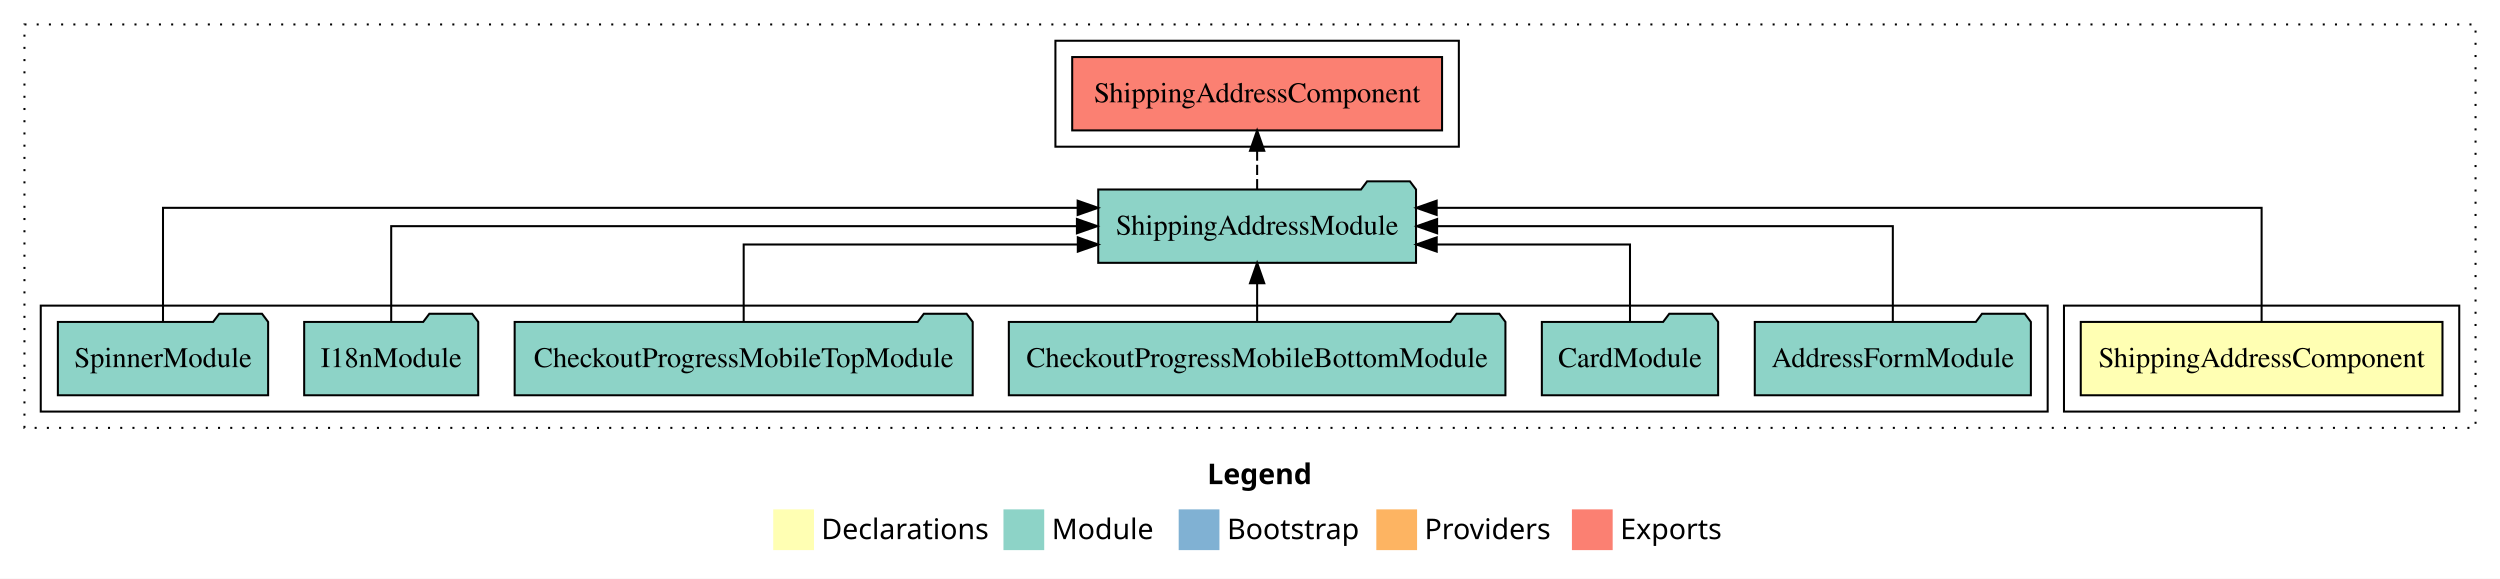
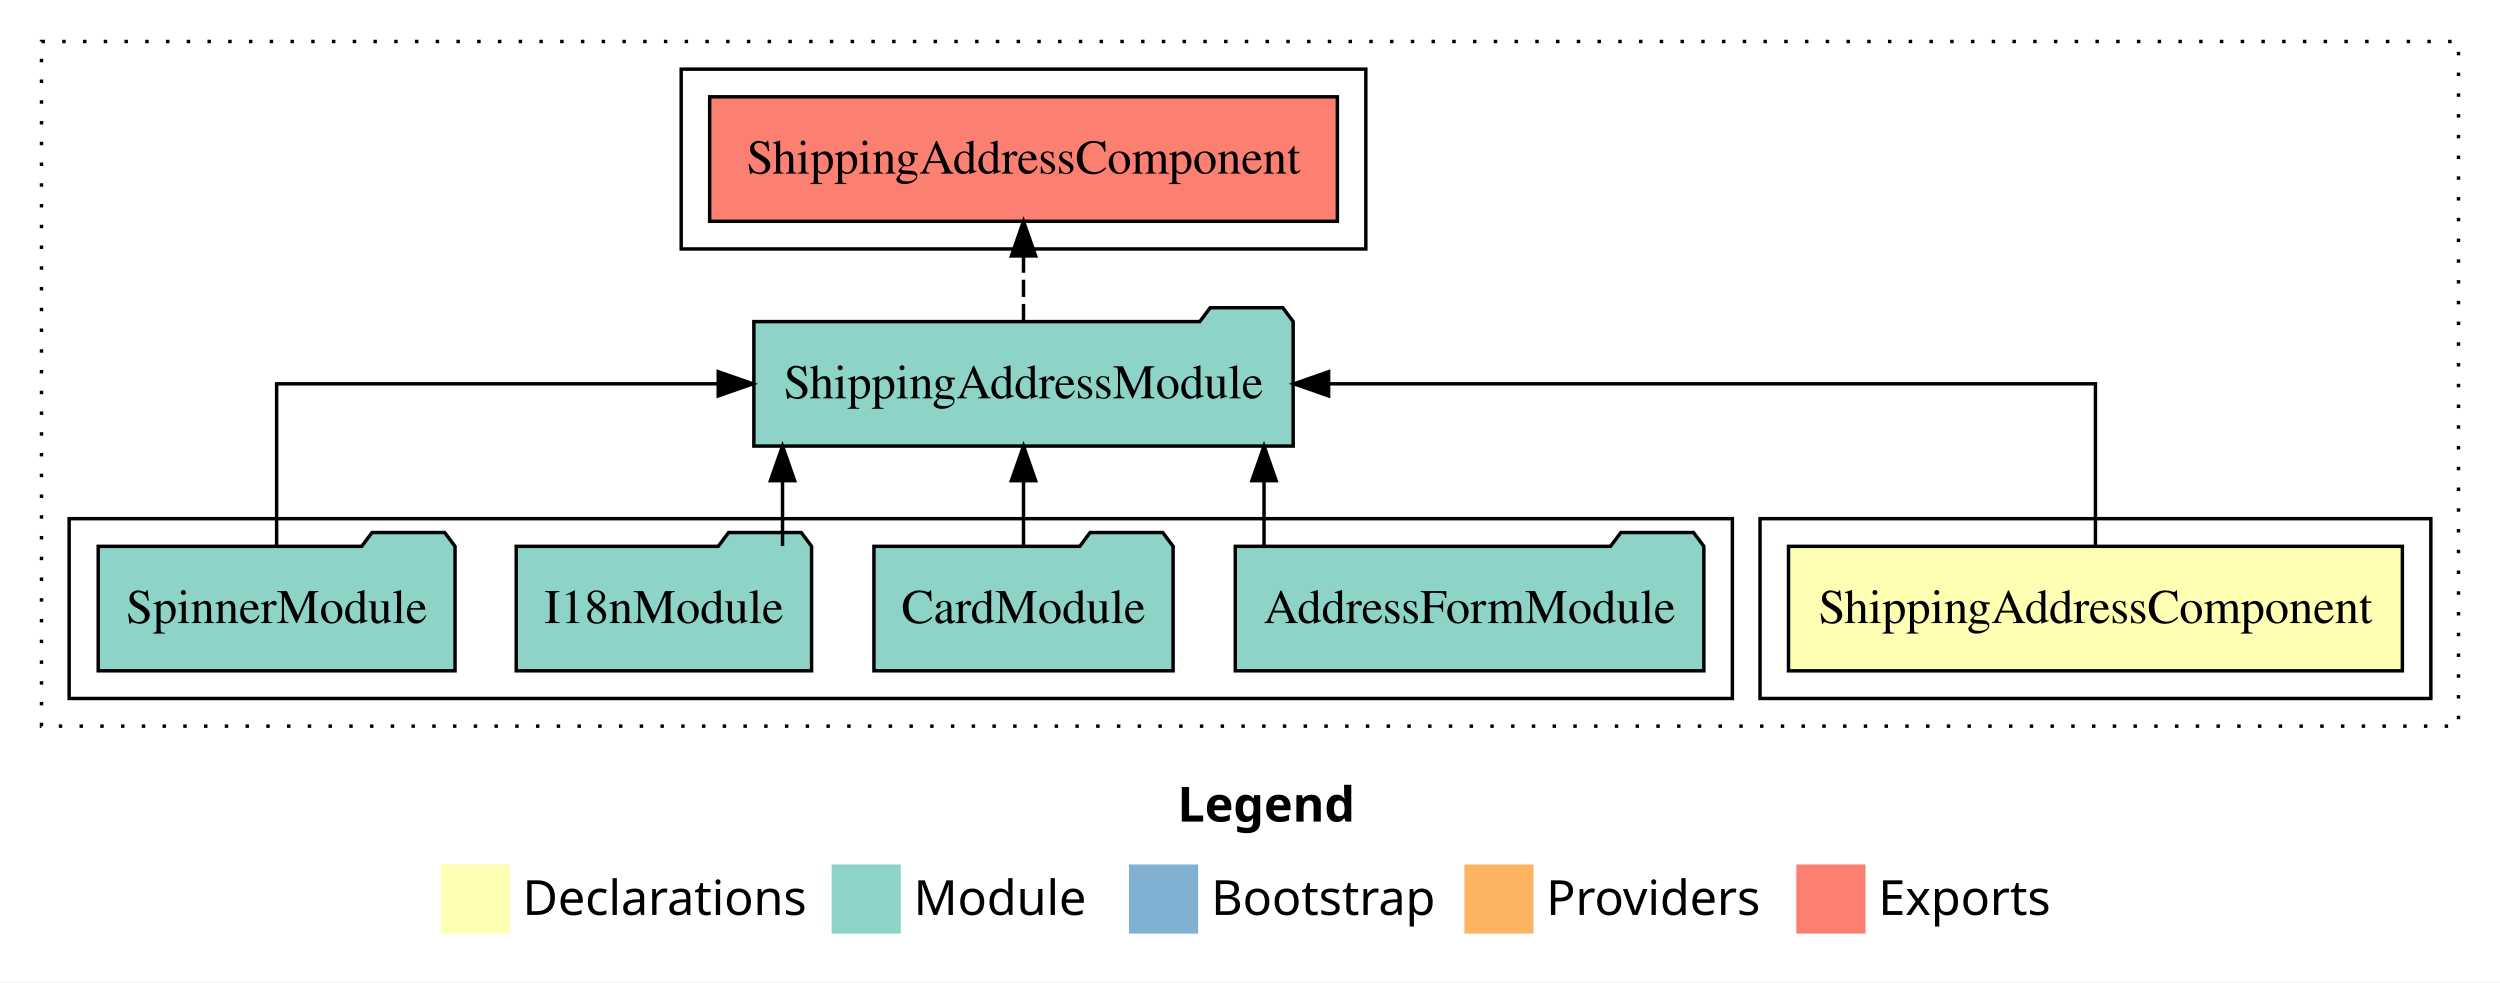
- <svg xmlns="http://www.w3.org/2000/svg" width="1227pt" height="284pt" viewBox="0.00 0.00 1227.00 284.00">
+ <svg xmlns="http://www.w3.org/2000/svg" width="723pt" height="284pt" viewBox="0.00 0.00 723.00 284.00">
  <g id="graph0" class="graph" transform="scale(1 1) rotate(0) translate(4 280)">
-     <polygon fill="#ffffff" stroke="transparent" points="-4,4 -4,-280 1223,-280 1223,4 -4,4" />
-     <text text-anchor="start" x="588.509" y="-42.4" font-family="sans-serif" font-weight="bold" font-size="14.00" fill="#000000">Legend</text>
-     <polygon fill="#ffffb3" stroke="transparent" points="375.5,-10 375.5,-30 395.5,-30 395.5,-10 375.5,-10" />
-     <text text-anchor="start" x="399.129" y="-15.4" font-family="sans-serif" font-size="14.00" fill="#000000">  Declarations</text>
-     <polygon fill="#8dd3c7" stroke="transparent" points="488.5,-10 488.5,-30 508.5,-30 508.5,-10 488.5,-10" />
-     <text text-anchor="start" x="512.225" y="-15.4" font-family="sans-serif" font-size="14.00" fill="#000000">  Module</text>
-     <polygon fill="#80b1d3" stroke="transparent" points="574.5,-10 574.5,-30 594.5,-30 594.5,-10 574.5,-10" />
-     <text text-anchor="start" x="598.281" y="-15.4" font-family="sans-serif" font-size="14.00" fill="#000000">  Bootstrap</text>
-     <polygon fill="#fdb462" stroke="transparent" points="671.5,-10 671.5,-30 691.5,-30 691.5,-10 671.5,-10" />
-     <text text-anchor="start" x="695.173" y="-15.4" font-family="sans-serif" font-size="14.00" fill="#000000">  Providers</text>
-     <polygon fill="#fb8072" stroke="transparent" points="767.5,-10 767.5,-30 787.5,-30 787.5,-10 767.5,-10" />
-     <text text-anchor="start" x="791.226" y="-15.4" font-family="sans-serif" font-size="14.00" fill="#000000">  Exports</text>
+     <polygon fill="#ffffff" stroke="transparent" points="-4,4 -4,-280 719,-280 719,4 -4,4" />
+     <text text-anchor="start" x="336.509" y="-42.4" font-family="sans-serif" font-weight="bold" font-size="14.00" fill="#000000">Legend</text>
+     <polygon fill="#ffffb3" stroke="transparent" points="123.5,-10 123.5,-30 143.5,-30 143.5,-10 123.5,-10" />
+     <text text-anchor="start" x="147.129" y="-15.4" font-family="sans-serif" font-size="14.00" fill="#000000">  Declarations</text>
+     <polygon fill="#8dd3c7" stroke="transparent" points="236.5,-10 236.5,-30 256.5,-30 256.5,-10 236.5,-10" />
+     <text text-anchor="start" x="260.225" y="-15.4" font-family="sans-serif" font-size="14.00" fill="#000000">  Module</text>
+     <polygon fill="#80b1d3" stroke="transparent" points="322.5,-10 322.5,-30 342.5,-30 342.5,-10 322.5,-10" />
+     <text text-anchor="start" x="346.281" y="-15.4" font-family="sans-serif" font-size="14.00" fill="#000000">  Bootstrap</text>
+     <polygon fill="#fdb462" stroke="transparent" points="419.5,-10 419.5,-30 439.5,-30 439.5,-10 419.5,-10" />
+     <text text-anchor="start" x="443.173" y="-15.4" font-family="sans-serif" font-size="14.00" fill="#000000">  Providers</text>
+     <polygon fill="#fb8072" stroke="transparent" points="515.5,-10 515.5,-30 535.5,-30 535.5,-10 515.5,-10" />
+     <text text-anchor="start" x="539.226" y="-15.4" font-family="sans-serif" font-size="14.00" fill="#000000">  Exports</text>
    <g id="clust1" class="cluster">
-       <polygon fill="none" stroke="#000000" stroke-dasharray="1,5" points="8,-70 8,-268 1211,-268 1211,-70 8,-70" />
+       <polygon fill="none" stroke="#000000" stroke-dasharray="1,5" points="8,-70 8,-268 707,-268 707,-70 8,-70" />
    </g>
    <g id="clust2" class="cluster">
-       <polygon fill="none" stroke="#000000" points="1009,-78 1009,-130 1203,-130 1203,-78 1009,-78" />
+       <polygon fill="none" stroke="#000000" points="505,-78 505,-130 699,-130 699,-78 505,-78" />
    </g>
    <g id="clust4" class="cluster">
-       <polygon fill="none" stroke="#000000" points="16,-78 16,-130 1001,-130 1001,-78 16,-78" />
+       <polygon fill="none" stroke="#000000" points="16,-78 16,-130 497,-130 497,-78 16,-78" />
    </g>
    <g id="clust5" class="cluster">
-       <polygon fill="none" stroke="#000000" points="514,-208 514,-260 712,-260 712,-208 514,-208" />
+       <polygon fill="none" stroke="#000000" points="193,-208 193,-260 391,-260 391,-208 193,-208" />
    </g>
    <g id="node1" class="node">
-       <polygon fill="#ffffb3" stroke="#000000" points="1194.767,-122 1017.233,-122 1017.233,-86 1194.767,-86 1194.767,-122" />
-       <text text-anchor="middle" x="1106" y="-99.8" font-family="Times,serif" font-size="14.00" fill="#000000">ShippingAddressComponent</text>
+       <polygon fill="#ffffb3" stroke="#000000" points="690.767,-122 513.233,-122 513.233,-86 690.767,-86 690.767,-122" />
+       <text text-anchor="middle" x="602" y="-99.8" font-family="Times,serif" font-size="14.00" fill="#000000">ShippingAddressComponent</text>
    </g>
    <g id="node2" class="node">
-       <polygon fill="#8dd3c7" stroke="#000000" points="690.985,-187 687.985,-191 666.985,-191 663.985,-187 535.015,-187 535.015,-151 690.985,-151 690.985,-187" />
-       <text text-anchor="middle" x="613" y="-164.8" font-family="Times,serif" font-size="14.00" fill="#000000">ShippingAddressModule</text>
+       <polygon fill="#8dd3c7" stroke="#000000" points="369.985,-187 366.985,-191 345.985,-191 342.985,-187 214.015,-187 214.015,-151 369.985,-151 369.985,-187" />
+       <text text-anchor="middle" x="292" y="-164.8" font-family="Times,serif" font-size="14.00" fill="#000000">ShippingAddressModule</text>
    </g>
    <g id="edge1" class="edge">
-       <path fill="none" stroke="#000000" d="M1106,-122.292C1106,-144.206 1106,-178 1106,-178 1106,-178 701.117,-178 701.117,-178" />
-       <polygon fill="#000000" stroke="#000000" points="701.117,-174.5 691.117,-178 701.117,-181.5 701.117,-174.5" />
+       <path fill="none" stroke="#000000" d="M602,-122.106C602,-141.339 602,-169 602,-169 602,-169 380.226,-169 380.226,-169" />
+       <polygon fill="#000000" stroke="#000000" points="380.226,-165.5 370.226,-169 380.226,-172.5 380.226,-165.5" />
    </g>
-     <g id="node9" class="node">
-       <polygon fill="#fb8072" stroke="#000000" points="703.767,-252 522.233,-252 522.233,-216 703.767,-216 703.767,-252" />
-       <text text-anchor="middle" x="613" y="-229.8" font-family="Times,serif" font-size="14.00" fill="#000000">ShippingAddressComponent </text>
+     <g id="node7" class="node">
+       <polygon fill="#fb8072" stroke="#000000" points="382.767,-252 201.233,-252 201.233,-216 382.767,-216 382.767,-252" />
+       <text text-anchor="middle" x="292" y="-229.8" font-family="Times,serif" font-size="14.00" fill="#000000">ShippingAddressComponent </text>
    </g>
-     <g id="edge8" class="edge">
-       <path fill="none" stroke="#000000" stroke-dasharray="5,2" d="M613,-187.106C613,-187.106 613,-205.991 613,-205.991" />
-       <polygon fill="#000000" stroke="#000000" points="609.5,-205.991 613,-215.991 616.5,-205.991 609.5,-205.991" />
+     <g id="edge6" class="edge">
+       <path fill="none" stroke="#000000" stroke-dasharray="5,2" d="M292,-187.106C292,-187.106 292,-205.991 292,-205.991" />
+       <polygon fill="#000000" stroke="#000000" points="288.5,-205.991 292,-215.991 295.5,-205.991 288.5,-205.991" />
    </g>
    <g id="node3" class="node">
-       <polygon fill="#8dd3c7" stroke="#000000" points="992.755,-122 989.755,-126 968.755,-126 965.755,-122 857.245,-122 857.245,-86 992.755,-86 992.755,-122" />
-       <text text-anchor="middle" x="925" y="-99.8" font-family="Times,serif" font-size="14.00" fill="#000000">AddressFormModule</text>
+       <polygon fill="#8dd3c7" stroke="#000000" points="488.755,-122 485.755,-126 464.755,-126 461.755,-122 353.245,-122 353.245,-86 488.755,-86 488.755,-122" />
+       <text text-anchor="middle" x="421" y="-99.8" font-family="Times,serif" font-size="14.00" fill="#000000">AddressFormModule</text>
    </g>
    <g id="edge2" class="edge">
-       <path fill="none" stroke="#000000" d="M925,-122.106C925,-141.339 925,-169 925,-169 925,-169 701.328,-169 701.328,-169" />
-       <polygon fill="#000000" stroke="#000000" points="701.328,-165.5 691.328,-169 701.328,-172.5 701.328,-165.5" />
+       <path fill="none" stroke="#000000" d="M361.558,-122.106C361.558,-122.106 361.558,-140.991 361.558,-140.991" />
+       <polygon fill="#000000" stroke="#000000" points="358.058,-140.991 361.558,-150.991 365.058,-140.991 358.058,-140.991" />
    </g>
    <g id="node4" class="node">
-       <polygon fill="#8dd3c7" stroke="#000000" points="839.262,-122 836.262,-126 815.262,-126 812.262,-122 752.738,-122 752.738,-86 839.262,-86 839.262,-122" />
-       <text text-anchor="middle" x="796" y="-99.8" font-family="Times,serif" font-size="14.00" fill="#000000">CardModule</text>
+       <polygon fill="#8dd3c7" stroke="#000000" points="335.262,-122 332.262,-126 311.262,-126 308.262,-122 248.738,-122 248.738,-86 335.262,-86 335.262,-122" />
+       <text text-anchor="middle" x="292" y="-99.8" font-family="Times,serif" font-size="14.00" fill="#000000">CardModule</text>
    </g>
    <g id="edge3" class="edge">
-       <path fill="none" stroke="#000000" d="M796,-122.027C796,-138.398 796,-160 796,-160 796,-160 701.139,-160 701.139,-160" />
-       <polygon fill="#000000" stroke="#000000" points="701.139,-156.5 691.139,-160 701.139,-163.5 701.139,-156.5" />
+       <path fill="none" stroke="#000000" d="M292,-122.106C292,-122.106 292,-140.991 292,-140.991" />
+       <polygon fill="#000000" stroke="#000000" points="288.5,-140.991 292,-150.991 295.5,-140.991 288.5,-140.991" />
    </g>
    <g id="node5" class="node">
-       <polygon fill="#8dd3c7" stroke="#000000" points="734.863,-122 731.863,-126 710.863,-126 707.863,-122 491.137,-122 491.137,-86 734.863,-86 734.863,-122" />
-       <text text-anchor="middle" x="613" y="-99.8" font-family="Times,serif" font-size="14.00" fill="#000000">CheckoutProgressMobileBottomModule</text>
-     </g>
-     <g id="edge4" class="edge">
-       <path fill="none" stroke="#000000" d="M613,-122.106C613,-122.106 613,-140.991 613,-140.991" />
-       <polygon fill="#000000" stroke="#000000" points="609.5,-140.991 613,-150.991 616.5,-140.991 609.5,-140.991" />
-     </g>
-     <g id="node6" class="node">
-       <polygon fill="#8dd3c7" stroke="#000000" points="473.407,-122 470.407,-126 449.407,-126 446.407,-122 248.593,-122 248.593,-86 473.407,-86 473.407,-122" />
-       <text text-anchor="middle" x="361" y="-99.8" font-family="Times,serif" font-size="14.00" fill="#000000">CheckoutProgressMobileTopModule</text>
-     </g>
-     <g id="edge5" class="edge">
-       <path fill="none" stroke="#000000" d="M361,-122.027C361,-138.398 361,-160 361,-160 361,-160 524.991,-160 524.991,-160" />
-       <polygon fill="#000000" stroke="#000000" points="524.991,-163.5 534.991,-160 524.991,-156.5 524.991,-163.5" />
-     </g>
-     <g id="node7" class="node">
      <polygon fill="#8dd3c7" stroke="#000000" points="230.711,-122 227.711,-126 206.711,-126 203.711,-122 145.289,-122 145.289,-86 230.711,-86 230.711,-122" />
      <text text-anchor="middle" x="188" y="-99.8" font-family="Times,serif" font-size="14.00" fill="#000000">I18nModule</text>
    </g>
-     <g id="edge6" class="edge">
-       <path fill="none" stroke="#000000" d="M188,-122.106C188,-141.339 188,-169 188,-169 188,-169 524.553,-169 524.553,-169" />
-       <polygon fill="#000000" stroke="#000000" points="524.553,-172.5 534.553,-169 524.553,-165.5 524.553,-172.5" />
+     <g id="edge4" class="edge">
+       <path fill="none" stroke="#000000" d="M222.306,-122.106C222.306,-122.106 222.306,-140.991 222.306,-140.991" />
+       <polygon fill="#000000" stroke="#000000" points="218.806,-140.991 222.306,-150.991 225.806,-140.991 218.806,-140.991" />
    </g>
-     <g id="node8" class="node">
+     <g id="node6" class="node">
      <polygon fill="#8dd3c7" stroke="#000000" points="127.598,-122 124.598,-126 103.598,-126 100.598,-122 24.402,-122 24.402,-86 127.598,-86 127.598,-122" />
      <text text-anchor="middle" x="76" y="-99.8" font-family="Times,serif" font-size="14.00" fill="#000000">SpinnerModule</text>
    </g>
-     <g id="edge7" class="edge">
-       <path fill="none" stroke="#000000" d="M76,-122.292C76,-144.206 76,-178 76,-178 76,-178 524.916,-178 524.916,-178" />
-       <polygon fill="#000000" stroke="#000000" points="524.916,-181.5 534.916,-178 524.916,-174.5 524.916,-181.5" />
+     <g id="edge5" class="edge">
+       <path fill="none" stroke="#000000" d="M76,-122.106C76,-141.339 76,-169 76,-169 76,-169 203.714,-169 203.714,-169" />
+       <polygon fill="#000000" stroke="#000000" points="203.714,-172.5 213.714,-169 203.714,-165.5 203.714,-172.5" />
    </g>
  </g>
</svg>
